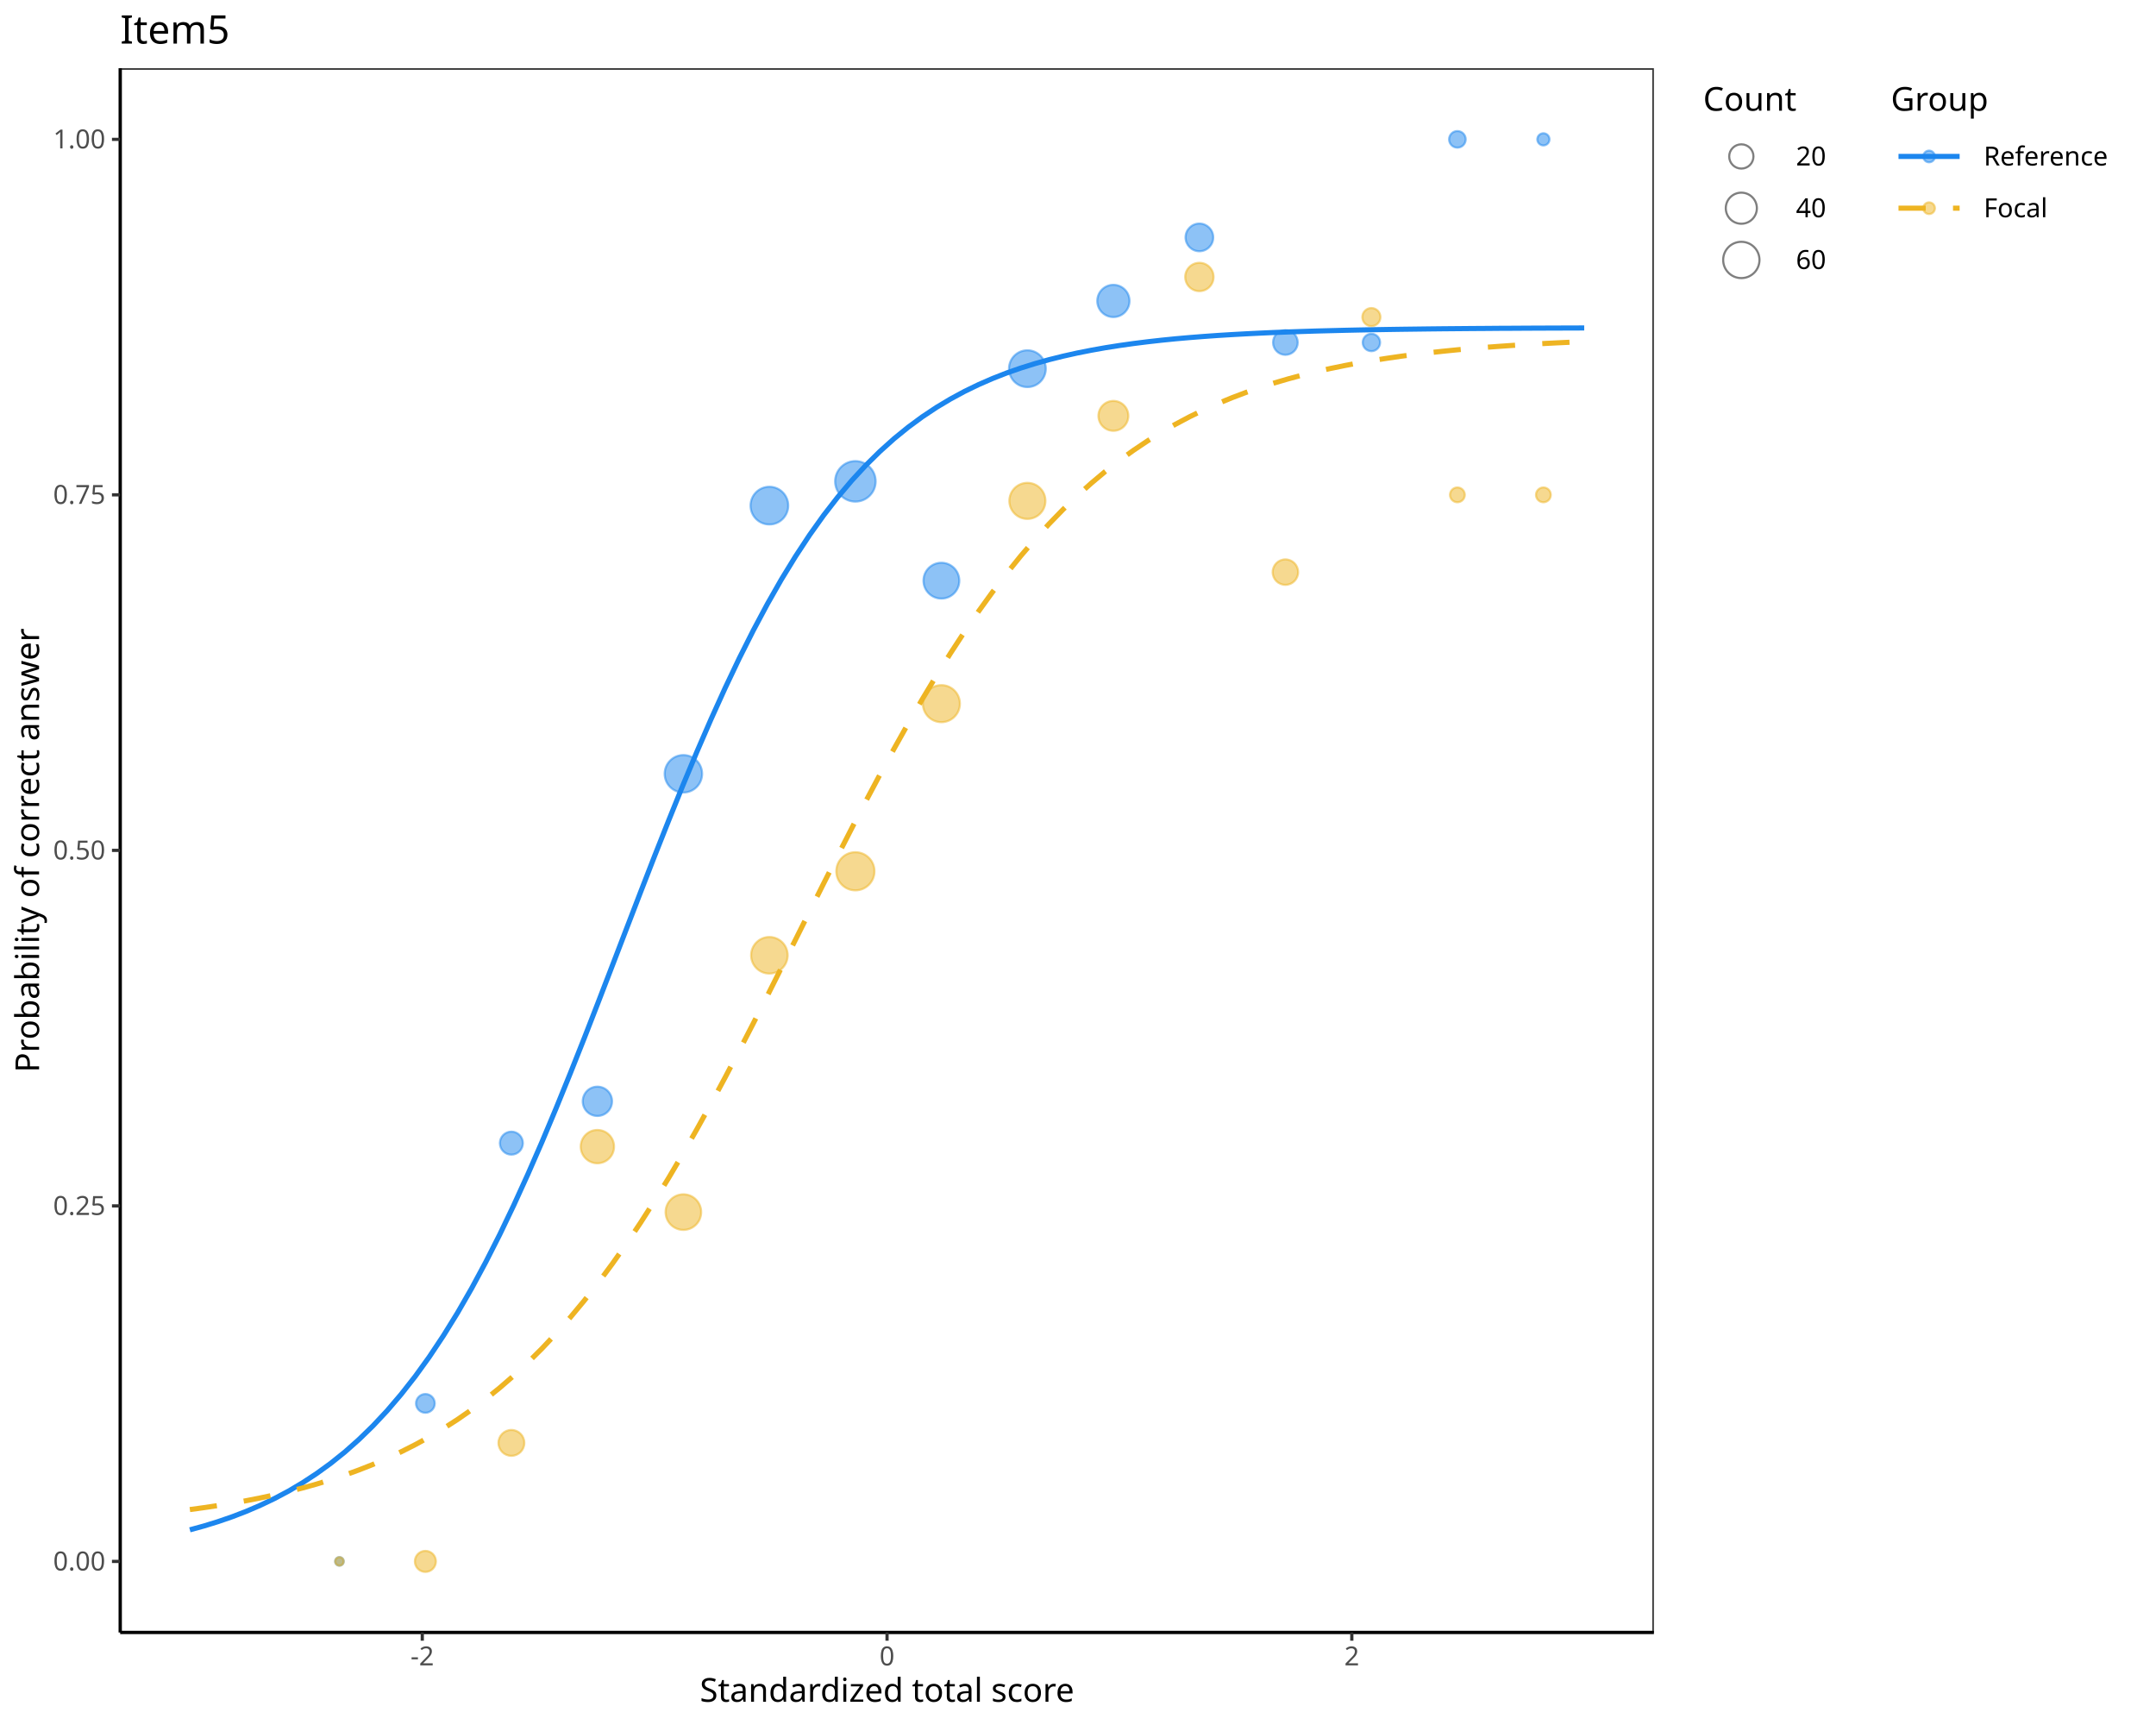
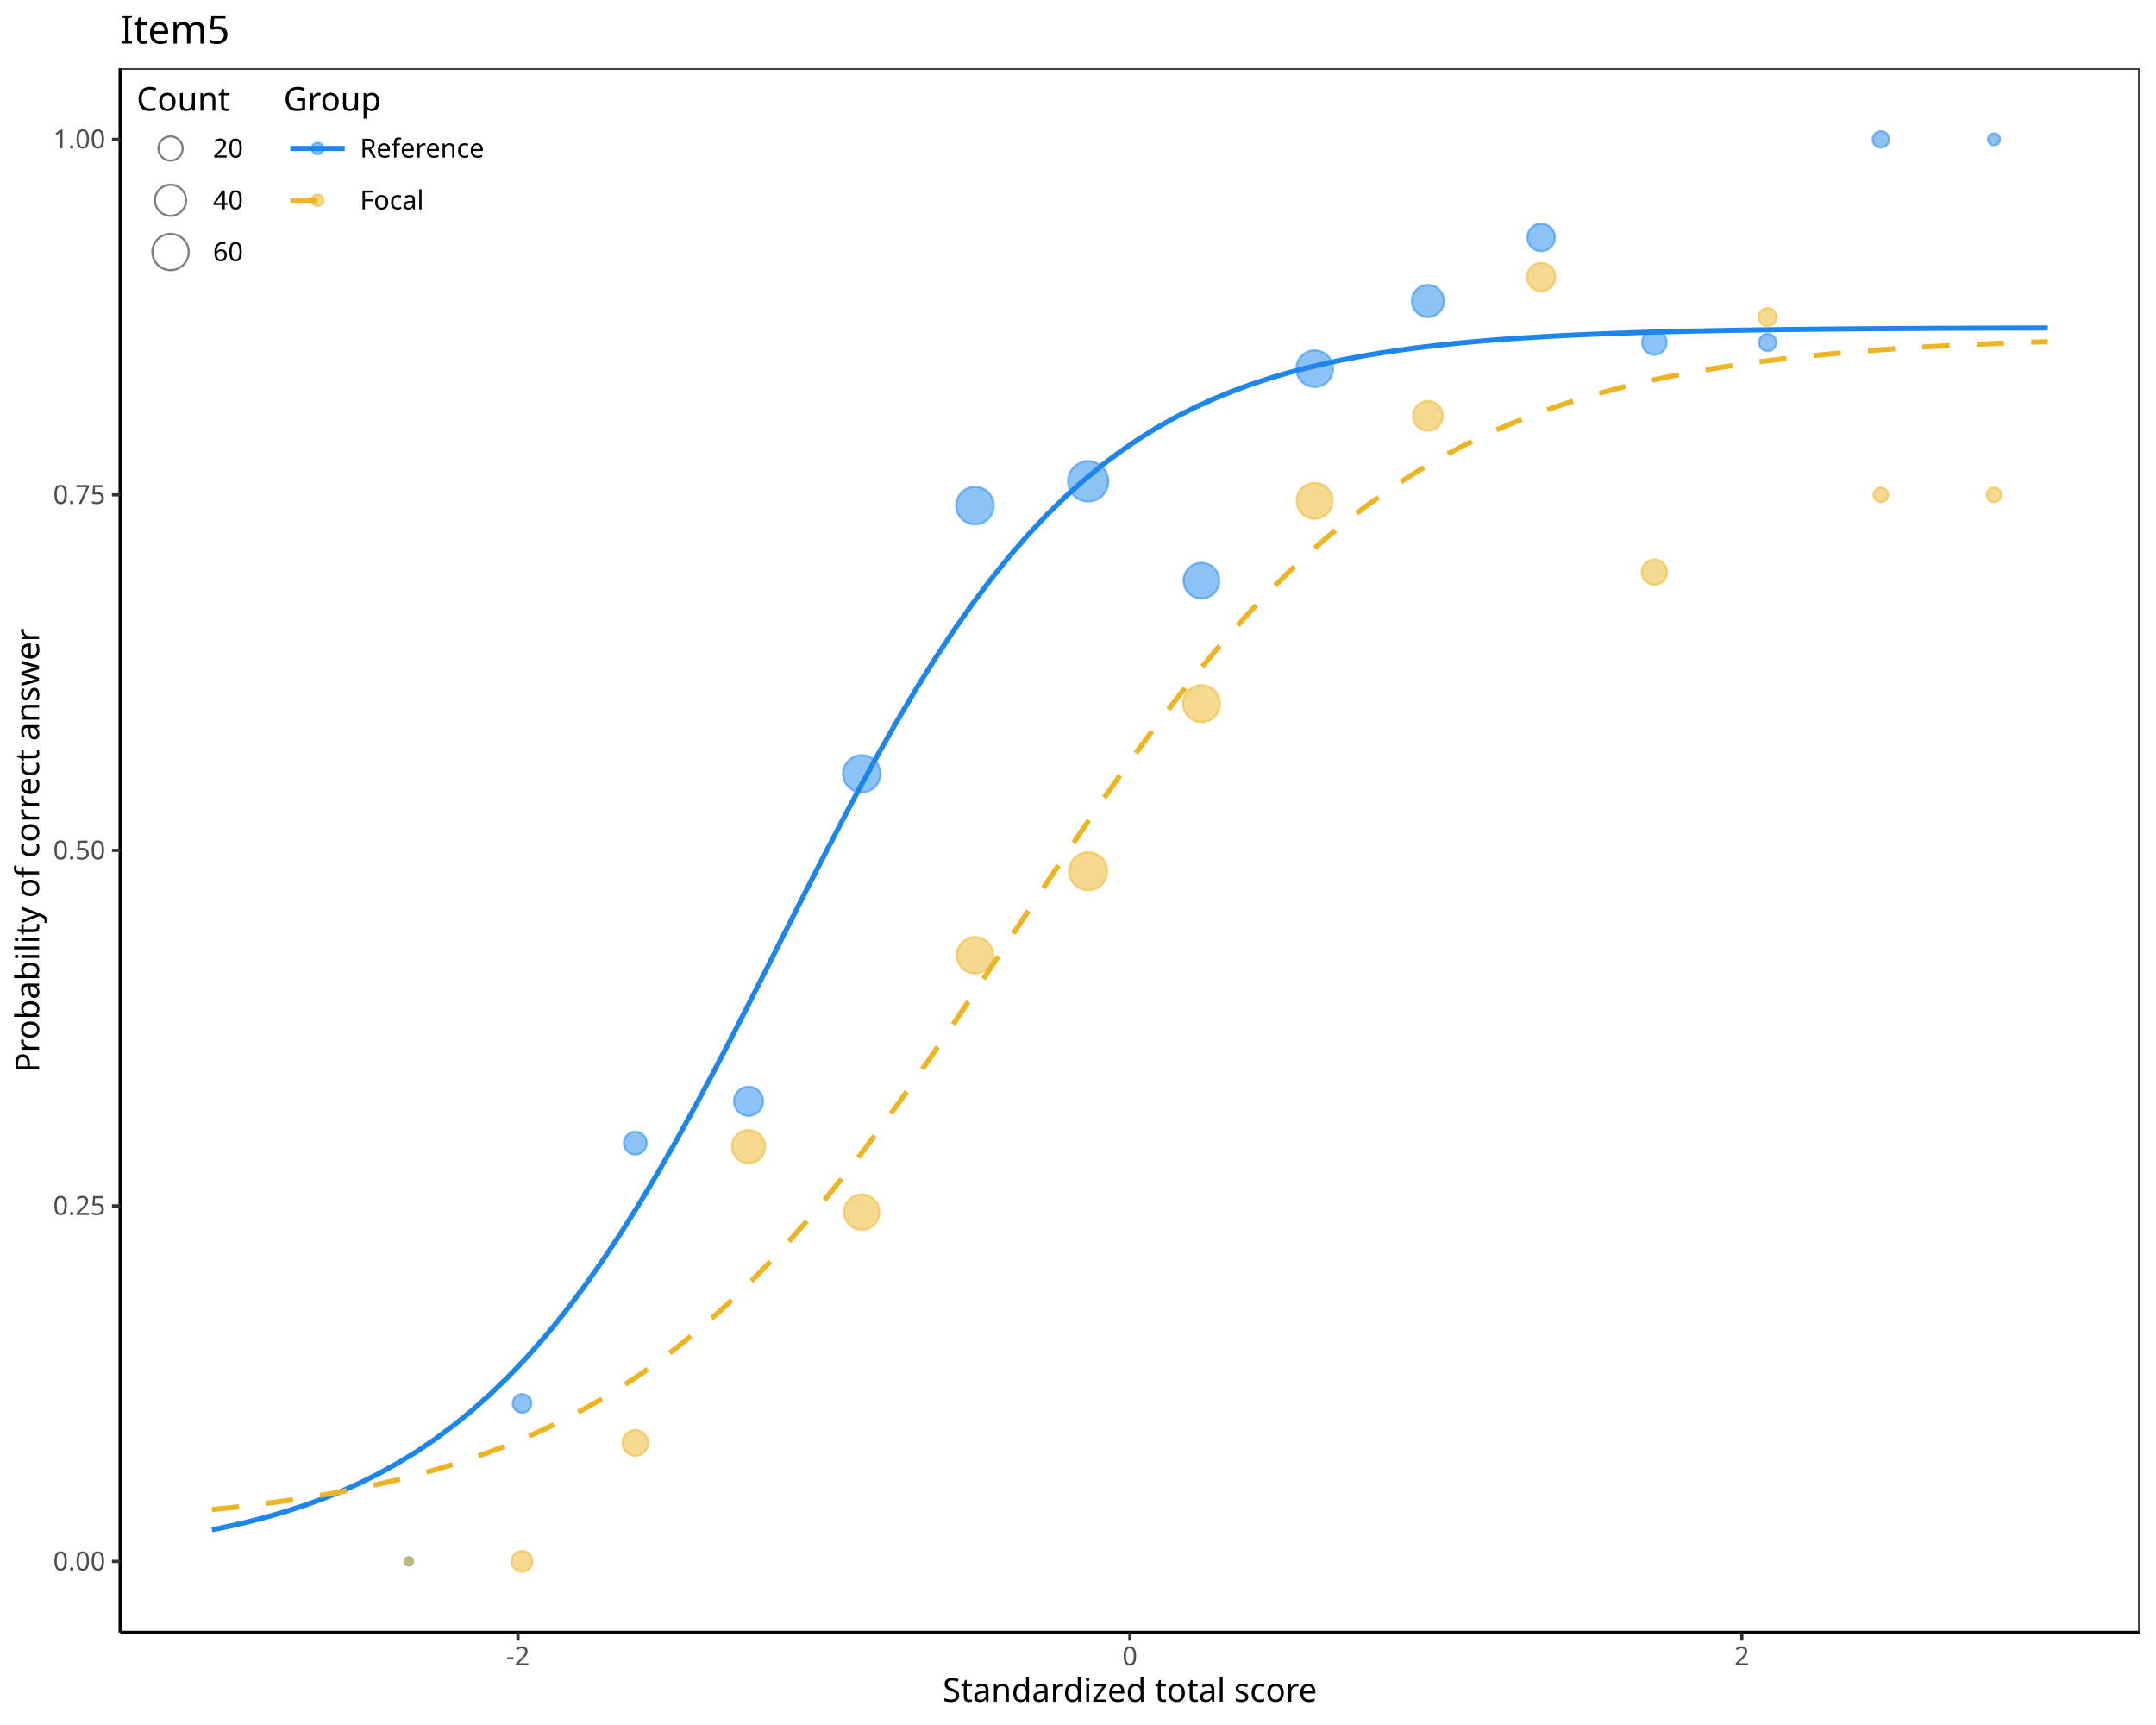
<svg xmlns="http://www.w3.org/2000/svg" class="svglite" data-engine-version="2.0" width="720.00pt" height="576.00pt" viewBox="0 0 720.00 576.00">
  <defs>
    <style type="text/css">
    .svglite line, .svglite polyline, .svglite polygon, .svglite path, .svglite rect, .svglite circle {
      fill: none;
      stroke: #000000;
      stroke-linecap: round;
      stroke-linejoin: round;
      stroke-miterlimit: 10.00;
    }
  </style>
  </defs>
  <rect width="100%" height="100%" style="stroke: none; fill: #FFFFFF;" />
  <defs>
    <clipPath id="cpMC4wMHw3MjAuMDB8MC4wMHw1NzYuMDA=">
      <rect x="0.00" y="0.00" width="720.00" height="576.00" />
    </clipPath>
  </defs>
  <g clip-path="url(#cpMC4wMHw3MjAuMDB8MC4wMHw1NzYuMDA=)">
    <rect x="0.00" y="0.00" width="720.00" height="576.00" style="stroke-width: 1.07; stroke: none;" />
  </g>
  <defs>
-     <clipPath id="cpNDAuMTN8NTUyLjMzfDIyLjc4fDU0NS4xMQ==">
-       <rect x="40.13" y="22.78" width="512.19" height="522.33" />
+     <clipPath id="cpNDAuMTN8NzE0LjUyfDIyLjc4fDU0NS4xMQ==">
+       <rect x="40.13" y="22.78" width="674.39" height="522.33" />
    </clipPath>
  </defs>
-   <g clip-path="url(#cpNDAuMTN8NTUyLjMzfDIyLjc4fDU0NS4xMQ==)">
-     <rect x="40.13" y="22.78" width="512.19" height="522.33" style="stroke-width: 1.07; stroke: none; fill: #FFFFFF;" />
-     <polyline points="63.41,510.83 68.12,509.54 72.82,508.09 77.52,506.47 82.23,504.66 86.93,502.64 91.63,500.40 96.34,497.90 101.04,495.12 105.74,492.03 110.45,488.62 115.15,484.85 119.85,480.68 124.56,476.10 129.26,471.08 133.96,465.58 138.67,459.58 143.37,453.07 148.07,446.01 152.78,438.40 157.48,430.23 162.18,421.50 166.89,412.22 171.59,402.40 176.29,392.08 181.00,381.29 185.70,370.08 190.40,358.52 195.11,346.66 199.81,334.58 204.51,322.37 209.22,310.11 213.92,297.89 218.62,285.79 223.33,273.90 228.03,262.28 232.73,251.02 237.44,240.17 242.14,229.78 246.84,219.89 251.55,210.53 256.25,201.72 260.95,193.47 265.66,185.79 270.36,178.65 275.06,172.06 279.77,165.99 284.47,160.43 289.17,155.34 293.88,150.70 298.58,146.48 303.29,142.65 307.99,139.19 312.69,136.06 317.40,133.24 322.10,130.70 326.80,128.42 331.51,126.37 336.21,124.53 340.91,122.89 345.62,121.42 350.32,120.10 355.02,118.93 359.73,117.88 364.43,116.95 369.13,116.11 373.84,115.37 378.54,114.71 383.24,114.12 387.95,113.59 392.65,113.12 397.35,112.71 402.06,112.34 406.76,112.01 411.46,111.72 416.17,111.46 420.87,111.23 425.57,111.02 430.28,110.84 434.98,110.68 439.68,110.53 444.39,110.41 449.09,110.29 453.79,110.19 458.50,110.10 463.20,110.02 467.90,109.95 472.61,109.89 477.31,109.83 482.01,109.78 486.72,109.74 491.42,109.70 496.12,109.67 500.83,109.63 505.53,109.61 510.23,109.58 514.94,109.56 519.64,109.54 524.34,109.53 529.05,109.51 " style="stroke-width: 1.71; stroke: #1C86EE; stroke-linecap: butt;" />
-     <polyline points="63.41,504.06 68.12,503.42 72.82,502.72 77.52,501.95 82.23,501.10 86.93,500.18 91.63,499.17 96.34,498.07 101.04,496.86 105.74,495.55 110.45,494.11 115.15,492.55 119.85,490.84 124.56,488.99 129.26,486.97 133.96,484.77 138.67,482.39 143.37,479.81 148.07,477.01 152.78,473.99 157.48,470.72 162.18,467.20 166.89,463.40 171.59,459.33 176.29,454.96 181.00,450.28 185.70,445.28 190.40,439.96 195.11,434.30 199.81,428.30 204.51,421.96 209.22,415.29 213.92,408.27 218.62,400.93 223.33,393.27 228.03,385.30 232.73,377.05 237.44,368.54 242.14,359.80 246.84,350.86 251.55,341.74 256.25,332.50 260.95,323.16 265.66,313.77 270.36,304.36 275.06,294.99 279.77,285.69 284.47,276.51 289.17,267.47 293.88,258.62 298.58,249.99 303.29,241.60 307.99,233.49 312.69,225.67 317.40,218.16 322.10,210.97 326.80,204.12 331.51,197.61 336.21,191.44 340.91,185.60 345.62,180.11 350.32,174.95 355.02,170.11 359.73,165.58 364.43,161.35 369.13,157.41 373.84,153.75 378.54,150.36 383.24,147.21 387.95,144.30 392.65,141.61 397.35,139.12 402.06,136.83 406.76,134.73 411.46,132.79 416.17,131.01 420.87,129.37 425.57,127.87 430.28,126.49 434.98,125.23 439.68,124.08 444.39,123.02 449.09,122.06 453.79,121.17 458.50,120.37 463.20,119.63 467.90,118.95 472.61,118.34 477.31,117.78 482.01,117.27 486.72,116.80 491.42,116.37 496.12,115.98 500.83,115.63 505.53,115.31 510.23,115.01 514.94,114.74 519.64,114.50 524.34,114.28 529.05,114.08 " style="stroke-width: 1.71; stroke: #EEB422; stroke-dasharray: 9.10,9.10; stroke-linecap: butt;" />
-     <circle cx="113.35" cy="521.37" r="1.42" style="stroke-width: 0.71; stroke: #1C86EE; stroke-opacity: 0.50; fill: #1C86EE; fill-opacity: 0.50;" />
-     <circle cx="142.06" cy="468.61" r="3.13" style="stroke-width: 0.71; stroke: #1C86EE; stroke-opacity: 0.50; fill: #1C86EE; fill-opacity: 0.50;" />
-     <circle cx="170.78" cy="381.71" r="3.84" style="stroke-width: 0.71; stroke: #1C86EE; stroke-opacity: 0.50; fill: #1C86EE; fill-opacity: 0.50;" />
-     <circle cx="199.50" cy="367.74" r="4.89" style="stroke-width: 0.71; stroke: #1C86EE; stroke-opacity: 0.50; fill: #1C86EE; fill-opacity: 0.50;" />
-     <circle cx="228.22" cy="258.38" r="6.25" style="stroke-width: 0.71; stroke: #1C86EE; stroke-opacity: 0.50; fill: #1C86EE; fill-opacity: 0.50;" />
-     <circle cx="256.94" cy="168.83" r="6.29" style="stroke-width: 0.71; stroke: #1C86EE; stroke-opacity: 0.50; fill: #1C86EE; fill-opacity: 0.50;" />
-     <circle cx="285.66" cy="160.73" r="6.76" style="stroke-width: 0.71; stroke: #1C86EE; stroke-opacity: 0.50; fill: #1C86EE; fill-opacity: 0.50;" />
-     <circle cx="314.38" cy="193.89" r="5.98" style="stroke-width: 0.71; stroke: #1C86EE; stroke-opacity: 0.50; fill: #1C86EE; fill-opacity: 0.50;" />
-     <circle cx="343.10" cy="123.11" r="6.14" style="stroke-width: 0.71; stroke: #1C86EE; stroke-opacity: 0.50; fill: #1C86EE; fill-opacity: 0.50;" />
-     <circle cx="371.82" cy="100.49" r="5.38" style="stroke-width: 0.71; stroke: #1C86EE; stroke-opacity: 0.50; fill: #1C86EE; fill-opacity: 0.50;" />
-     <circle cx="400.54" cy="79.27" r="4.62" style="stroke-width: 0.71; stroke: #1C86EE; stroke-opacity: 0.50; fill: #1C86EE; fill-opacity: 0.50;" />
-     <circle cx="429.26" cy="114.36" r="4.12" style="stroke-width: 0.71; stroke: #1C86EE; stroke-opacity: 0.50; fill: #1C86EE; fill-opacity: 0.50;" />
-     <circle cx="457.98" cy="114.36" r="2.90" style="stroke-width: 0.71; stroke: #1C86EE; stroke-opacity: 0.50; fill: #1C86EE; fill-opacity: 0.50;" />
-     <circle cx="486.70" cy="46.53" r="2.77" style="stroke-width: 0.71; stroke: #1C86EE; stroke-opacity: 0.50; fill: #1C86EE; fill-opacity: 0.50;" />
-     <circle cx="515.42" cy="46.53" r="2.03" style="stroke-width: 0.71; stroke: #1C86EE; stroke-opacity: 0.50; fill: #1C86EE; fill-opacity: 0.50;" />
-     <circle cx="113.35" cy="521.37" r="1.42" style="stroke-width: 0.71; stroke: #EEB422; stroke-opacity: 0.50; fill: #EEB422; fill-opacity: 0.50;" />
-     <circle cx="142.06" cy="521.37" r="3.51" style="stroke-width: 0.71; stroke: #EEB422; stroke-opacity: 0.50; fill: #EEB422; fill-opacity: 0.50;" />
-     <circle cx="170.78" cy="481.80" r="4.32" style="stroke-width: 0.71; stroke: #EEB422; stroke-opacity: 0.50; fill: #EEB422; fill-opacity: 0.50;" />
-     <circle cx="199.50" cy="382.87" r="5.56" style="stroke-width: 0.71; stroke: #EEB422; stroke-opacity: 0.50; fill: #EEB422; fill-opacity: 0.50;" />
-     <circle cx="228.22" cy="404.74" r="5.94" style="stroke-width: 0.71; stroke: #EEB422; stroke-opacity: 0.50; fill: #EEB422; fill-opacity: 0.50;" />
-     <circle cx="256.94" cy="318.98" r="6.10" style="stroke-width: 0.71; stroke: #EEB422; stroke-opacity: 0.50; fill: #EEB422; fill-opacity: 0.50;" />
-     <circle cx="285.66" cy="290.93" r="6.37" style="stroke-width: 0.71; stroke: #EEB422; stroke-opacity: 0.50; fill: #EEB422; fill-opacity: 0.50;" />
-     <circle cx="314.38" cy="234.96" r="6.18" style="stroke-width: 0.71; stroke: #EEB422; stroke-opacity: 0.50; fill: #EEB422; fill-opacity: 0.50;" />
-     <circle cx="343.10" cy="167.25" r="6.02" style="stroke-width: 0.71; stroke: #EEB422; stroke-opacity: 0.50; fill: #EEB422; fill-opacity: 0.50;" />
-     <circle cx="371.82" cy="138.86" r="4.99" style="stroke-width: 0.71; stroke: #EEB422; stroke-opacity: 0.50; fill: #EEB422; fill-opacity: 0.50;" />
-     <circle cx="400.54" cy="92.48" r="4.73" style="stroke-width: 0.71; stroke: #EEB422; stroke-opacity: 0.50; fill: #EEB422; fill-opacity: 0.50;" />
-     <circle cx="429.26" cy="191.04" r="4.25" style="stroke-width: 0.71; stroke: #EEB422; stroke-opacity: 0.50; fill: #EEB422; fill-opacity: 0.50;" />
-     <circle cx="457.98" cy="105.88" r="3.02" style="stroke-width: 0.71; stroke: #EEB422; stroke-opacity: 0.50; fill: #EEB422; fill-opacity: 0.50;" />
-     <circle cx="486.70" cy="165.24" r="2.47" style="stroke-width: 0.71; stroke: #EEB422; stroke-opacity: 0.50; fill: #EEB422; fill-opacity: 0.50;" />
-     <circle cx="515.42" cy="165.24" r="2.47" style="stroke-width: 0.71; stroke: #EEB422; stroke-opacity: 0.50; fill: #EEB422; fill-opacity: 0.50;" />
-     <rect x="40.13" y="22.78" width="512.19" height="522.33" style="stroke-width: 1.07; stroke: #333333;" />
+   <g clip-path="url(#cpNDAuMTN8NzE0LjUyfDIyLjc4fDU0NS4xMQ==)">
+     <rect x="40.13" y="22.78" width="674.39" height="522.33" style="stroke-width: 1.07; stroke: none; fill: #FFFFFF;" />
+     <polyline points="70.79,510.83 76.98,509.54 83.17,508.09 89.36,506.47 95.56,504.66 101.75,502.64 107.94,500.40 114.14,497.90 120.33,495.12 126.52,492.03 132.71,488.62 138.91,484.85 145.10,480.68 151.29,476.10 157.48,471.08 163.68,465.58 169.87,459.58 176.06,453.07 182.26,446.01 188.45,438.40 194.64,430.23 200.83,421.50 207.03,412.22 213.22,402.40 219.41,392.08 225.60,381.29 231.80,370.08 237.99,358.52 244.18,346.66 250.38,334.58 256.57,322.37 262.76,310.11 268.95,297.89 275.15,285.79 281.34,273.90 287.53,262.28 293.72,251.02 299.92,240.17 306.11,229.78 312.30,219.89 318.50,210.53 324.69,201.72 330.88,193.47 337.07,185.79 343.27,178.65 349.46,172.06 355.65,165.99 361.84,160.43 368.04,155.34 374.23,150.70 380.42,146.48 386.62,142.65 392.81,139.19 399.00,136.06 405.19,133.24 411.39,130.70 417.58,128.42 423.77,126.37 429.96,124.53 436.16,122.89 442.35,121.42 448.54,120.10 454.74,118.93 460.93,117.88 467.12,116.95 473.31,116.11 479.51,115.37 485.70,114.71 491.89,114.12 498.08,113.59 504.28,113.12 510.47,112.71 516.66,112.34 522.86,112.01 529.05,111.72 535.24,111.46 541.43,111.23 547.63,111.02 553.82,110.84 560.01,110.68 566.20,110.53 572.40,110.41 578.59,110.29 584.78,110.19 590.98,110.10 597.17,110.02 603.36,109.95 609.55,109.89 615.75,109.83 621.94,109.78 628.13,109.74 634.32,109.70 640.52,109.67 646.71,109.63 652.90,109.61 659.10,109.58 665.29,109.56 671.48,109.54 677.67,109.53 683.87,109.51 " style="stroke-width: 1.71; stroke: #1C86EE; stroke-linecap: butt;" />
+     <polyline points="70.79,504.06 76.98,503.42 83.17,502.72 89.36,501.95 95.56,501.10 101.75,500.18 107.94,499.17 114.14,498.07 120.33,496.86 126.52,495.55 132.71,494.11 138.91,492.55 145.10,490.84 151.29,488.99 157.48,486.97 163.68,484.77 169.87,482.39 176.06,479.81 182.26,477.01 188.45,473.99 194.64,470.72 200.83,467.20 207.03,463.40 213.22,459.33 219.41,454.96 225.60,450.28 231.80,445.28 237.99,439.96 244.18,434.30 250.38,428.30 256.57,421.96 262.76,415.29 268.95,408.27 275.15,400.93 281.34,393.27 287.53,385.30 293.72,377.05 299.92,368.54 306.11,359.80 312.30,350.86 318.50,341.74 324.69,332.50 330.88,323.16 337.07,313.77 343.27,304.36 349.46,294.99 355.65,285.69 361.84,276.51 368.04,267.47 374.23,258.62 380.42,249.99 386.62,241.60 392.81,233.49 399.00,225.67 405.19,218.16 411.39,210.97 417.58,204.12 423.77,197.61 429.96,191.44 436.16,185.60 442.35,180.11 448.54,174.95 454.74,170.11 460.93,165.58 467.12,161.35 473.31,157.41 479.51,153.75 485.70,150.36 491.89,147.21 498.08,144.30 504.28,141.61 510.47,139.12 516.66,136.83 522.86,134.73 529.05,132.79 535.24,131.01 541.43,129.37 547.63,127.87 553.82,126.49 560.01,125.23 566.20,124.08 572.40,123.02 578.59,122.06 584.78,121.17 590.98,120.37 597.17,119.63 603.36,118.95 609.55,118.34 615.75,117.78 621.94,117.27 628.13,116.80 634.32,116.37 640.52,115.98 646.71,115.63 652.90,115.31 659.10,115.01 665.29,114.74 671.48,114.50 677.67,114.28 683.87,114.08 " style="stroke-width: 1.71; stroke: #EEB422; stroke-dasharray: 9.10,9.10; stroke-linecap: butt;" />
+     <circle cx="136.53" cy="521.37" r="1.42" style="stroke-width: 0.71; stroke: #1C86EE; stroke-opacity: 0.50; fill: #1C86EE; fill-opacity: 0.50;" />
+     <circle cx="174.34" cy="468.61" r="3.13" style="stroke-width: 0.71; stroke: #1C86EE; stroke-opacity: 0.50; fill: #1C86EE; fill-opacity: 0.50;" />
+     <circle cx="212.16" cy="381.71" r="3.84" style="stroke-width: 0.71; stroke: #1C86EE; stroke-opacity: 0.50; fill: #1C86EE; fill-opacity: 0.50;" />
+     <circle cx="249.97" cy="367.74" r="4.89" style="stroke-width: 0.71; stroke: #1C86EE; stroke-opacity: 0.50; fill: #1C86EE; fill-opacity: 0.50;" />
+     <circle cx="287.78" cy="258.38" r="6.25" style="stroke-width: 0.71; stroke: #1C86EE; stroke-opacity: 0.50; fill: #1C86EE; fill-opacity: 0.50;" />
+     <circle cx="325.60" cy="168.83" r="6.29" style="stroke-width: 0.71; stroke: #1C86EE; stroke-opacity: 0.50; fill: #1C86EE; fill-opacity: 0.50;" />
+     <circle cx="363.41" cy="160.73" r="6.76" style="stroke-width: 0.71; stroke: #1C86EE; stroke-opacity: 0.50; fill: #1C86EE; fill-opacity: 0.50;" />
+     <circle cx="401.22" cy="193.89" r="5.98" style="stroke-width: 0.71; stroke: #1C86EE; stroke-opacity: 0.50; fill: #1C86EE; fill-opacity: 0.50;" />
+     <circle cx="439.04" cy="123.11" r="6.14" style="stroke-width: 0.71; stroke: #1C86EE; stroke-opacity: 0.50; fill: #1C86EE; fill-opacity: 0.50;" />
+     <circle cx="476.85" cy="100.49" r="5.38" style="stroke-width: 0.71; stroke: #1C86EE; stroke-opacity: 0.50; fill: #1C86EE; fill-opacity: 0.50;" />
+     <circle cx="514.67" cy="79.27" r="4.62" style="stroke-width: 0.71; stroke: #1C86EE; stroke-opacity: 0.50; fill: #1C86EE; fill-opacity: 0.50;" />
+     <circle cx="552.48" cy="114.36" r="4.12" style="stroke-width: 0.71; stroke: #1C86EE; stroke-opacity: 0.50; fill: #1C86EE; fill-opacity: 0.50;" />
+     <circle cx="590.29" cy="114.36" r="2.90" style="stroke-width: 0.71; stroke: #1C86EE; stroke-opacity: 0.50; fill: #1C86EE; fill-opacity: 0.50;" />
+     <circle cx="628.11" cy="46.53" r="2.77" style="stroke-width: 0.71; stroke: #1C86EE; stroke-opacity: 0.50; fill: #1C86EE; fill-opacity: 0.50;" />
+     <circle cx="665.92" cy="46.53" r="2.03" style="stroke-width: 0.71; stroke: #1C86EE; stroke-opacity: 0.50; fill: #1C86EE; fill-opacity: 0.50;" />
+     <circle cx="136.53" cy="521.37" r="1.42" style="stroke-width: 0.71; stroke: #EEB422; stroke-opacity: 0.50; fill: #EEB422; fill-opacity: 0.50;" />
+     <circle cx="174.34" cy="521.37" r="3.51" style="stroke-width: 0.71; stroke: #EEB422; stroke-opacity: 0.50; fill: #EEB422; fill-opacity: 0.50;" />
+     <circle cx="212.16" cy="481.80" r="4.32" style="stroke-width: 0.71; stroke: #EEB422; stroke-opacity: 0.50; fill: #EEB422; fill-opacity: 0.50;" />
+     <circle cx="249.97" cy="382.87" r="5.56" style="stroke-width: 0.71; stroke: #EEB422; stroke-opacity: 0.50; fill: #EEB422; fill-opacity: 0.50;" />
+     <circle cx="287.78" cy="404.74" r="5.94" style="stroke-width: 0.71; stroke: #EEB422; stroke-opacity: 0.50; fill: #EEB422; fill-opacity: 0.50;" />
+     <circle cx="325.60" cy="318.98" r="6.10" style="stroke-width: 0.71; stroke: #EEB422; stroke-opacity: 0.50; fill: #EEB422; fill-opacity: 0.50;" />
+     <circle cx="363.41" cy="290.93" r="6.37" style="stroke-width: 0.71; stroke: #EEB422; stroke-opacity: 0.50; fill: #EEB422; fill-opacity: 0.50;" />
+     <circle cx="401.22" cy="234.96" r="6.18" style="stroke-width: 0.71; stroke: #EEB422; stroke-opacity: 0.50; fill: #EEB422; fill-opacity: 0.50;" />
+     <circle cx="439.04" cy="167.25" r="6.02" style="stroke-width: 0.71; stroke: #EEB422; stroke-opacity: 0.50; fill: #EEB422; fill-opacity: 0.50;" />
+     <circle cx="476.85" cy="138.86" r="4.99" style="stroke-width: 0.71; stroke: #EEB422; stroke-opacity: 0.50; fill: #EEB422; fill-opacity: 0.50;" />
+     <circle cx="514.67" cy="92.48" r="4.73" style="stroke-width: 0.71; stroke: #EEB422; stroke-opacity: 0.50; fill: #EEB422; fill-opacity: 0.50;" />
+     <circle cx="552.48" cy="191.04" r="4.25" style="stroke-width: 0.71; stroke: #EEB422; stroke-opacity: 0.50; fill: #EEB422; fill-opacity: 0.50;" />
+     <circle cx="590.29" cy="105.88" r="3.02" style="stroke-width: 0.71; stroke: #EEB422; stroke-opacity: 0.50; fill: #EEB422; fill-opacity: 0.50;" />
+     <circle cx="628.11" cy="165.24" r="2.47" style="stroke-width: 0.71; stroke: #EEB422; stroke-opacity: 0.50; fill: #EEB422; fill-opacity: 0.50;" />
+     <circle cx="665.92" cy="165.24" r="2.47" style="stroke-width: 0.71; stroke: #EEB422; stroke-opacity: 0.50; fill: #EEB422; fill-opacity: 0.50;" />
+     <rect x="40.13" y="22.78" width="674.39" height="522.33" style="stroke-width: 1.07; stroke: #333333;" />
  </g>
  <g clip-path="url(#cpMC4wMHw3MjAuMDB8MC4wMHw1NzYuMDA=)">
    <polyline points="40.13,545.11 40.13,22.78 " style="stroke-width: 1.07; stroke-linecap: butt;" />
    <text x="35.20" y="524.40" text-anchor="end" style="font-size: 8.80px; fill: #4D4D4D; font-family: sans;" textLength="17.13px" lengthAdjust="spacingAndGlyphs">0.00</text>
    <text x="35.20" y="405.69" text-anchor="end" style="font-size: 8.80px; fill: #4D4D4D; font-family: sans;" textLength="17.13px" lengthAdjust="spacingAndGlyphs">0.25</text>
    <text x="35.20" y="286.98" text-anchor="end" style="font-size: 8.80px; fill: #4D4D4D; font-family: sans;" textLength="17.13px" lengthAdjust="spacingAndGlyphs">0.50</text>
    <text x="35.20" y="168.26" text-anchor="end" style="font-size: 8.80px; fill: #4D4D4D; font-family: sans;" textLength="17.13px" lengthAdjust="spacingAndGlyphs">0.75</text>
    <text x="35.20" y="49.55" text-anchor="end" style="font-size: 8.80px; fill: #4D4D4D; font-family: sans;" textLength="17.13px" lengthAdjust="spacingAndGlyphs">1.00</text>
    <polyline points="37.39,521.37 40.13,521.37 " style="stroke-width: 1.07; stroke: #333333; stroke-linecap: butt;" />
    <polyline points="37.39,402.66 40.13,402.66 " style="stroke-width: 1.07; stroke: #333333; stroke-linecap: butt;" />
    <polyline points="37.39,283.95 40.13,283.95 " style="stroke-width: 1.07; stroke: #333333; stroke-linecap: butt;" />
    <polyline points="37.39,165.24 40.13,165.24 " style="stroke-width: 1.07; stroke: #333333; stroke-linecap: butt;" />
    <polyline points="37.39,46.53 40.13,46.53 " style="stroke-width: 1.07; stroke: #333333; stroke-linecap: butt;" />
-     <polyline points="40.13,545.11 552.33,545.11 " style="stroke-width: 1.07; stroke-linecap: butt;" />
-     <polyline points="141.02,547.85 141.02,545.11 " style="stroke-width: 1.07; stroke: #333333; stroke-linecap: butt;" />
-     <polyline points="296.23,547.85 296.23,545.11 " style="stroke-width: 1.07; stroke: #333333; stroke-linecap: butt;" />
-     <polyline points="451.44,547.85 451.44,545.11 " style="stroke-width: 1.07; stroke: #333333; stroke-linecap: butt;" />
-     <text x="141.02" y="556.10" text-anchor="middle" style="font-size: 8.80px; fill: #4D4D4D; font-family: sans;" textLength="7.82px" lengthAdjust="spacingAndGlyphs">-2</text>
-     <text x="296.23" y="556.10" text-anchor="middle" style="font-size: 8.80px; fill: #4D4D4D; font-family: sans;" textLength="4.89px" lengthAdjust="spacingAndGlyphs">0</text>
-     <text x="451.44" y="556.10" text-anchor="middle" style="font-size: 8.80px; fill: #4D4D4D; font-family: sans;" textLength="4.89px" lengthAdjust="spacingAndGlyphs">2</text>
-     <text x="296.23" y="568.24" text-anchor="middle" style="font-size: 11.00px; font-family: sans;" textLength="118.64px" lengthAdjust="spacingAndGlyphs">Standardized total score</text>
+     <polyline points="40.13,545.11 714.52,545.11 " style="stroke-width: 1.07; stroke-linecap: butt;" />
+     <polyline points="172.97,547.85 172.97,545.11 " style="stroke-width: 1.07; stroke: #333333; stroke-linecap: butt;" />
+     <polyline points="377.33,547.85 377.33,545.11 " style="stroke-width: 1.07; stroke: #333333; stroke-linecap: butt;" />
+     <polyline points="581.69,547.85 581.69,545.11 " style="stroke-width: 1.07; stroke: #333333; stroke-linecap: butt;" />
+     <text x="172.97" y="556.10" text-anchor="middle" style="font-size: 8.80px; fill: #4D4D4D; font-family: sans;" textLength="7.82px" lengthAdjust="spacingAndGlyphs">-2</text>
+     <text x="377.33" y="556.10" text-anchor="middle" style="font-size: 8.80px; fill: #4D4D4D; font-family: sans;" textLength="4.89px" lengthAdjust="spacingAndGlyphs">0</text>
+     <text x="581.69" y="556.10" text-anchor="middle" style="font-size: 8.80px; fill: #4D4D4D; font-family: sans;" textLength="4.89px" lengthAdjust="spacingAndGlyphs">2</text>
+     <text x="377.33" y="568.24" text-anchor="middle" style="font-size: 11.00px; font-family: sans;" textLength="118.64px" lengthAdjust="spacingAndGlyphs">Standardized total score</text>
    <text transform="translate(13.05,283.95) rotate(-90)" text-anchor="middle" style="font-size: 11.00px; font-family: sans;" textLength="138.80px" lengthAdjust="spacingAndGlyphs">Probability of correct answer</text>
-     <rect x="560.30" y="19.79" width="151.23" height="84.11" style="stroke-width: 0.75; stroke: none;" />
-     <rect x="563.29" y="22.78" width="51.74" height="78.13" style="stroke-width: 1.07; stroke: none;" />
-     <text x="568.77" y="36.97" style="font-size: 11.00px; font-family: sans;" textLength="29.36px" lengthAdjust="spacingAndGlyphs">Count</text>
-     <rect x="568.77" y="43.60" width="25.51" height="17.28" style="stroke-width: 1.07; stroke: none; fill: #FFFFFF;" />
-     <circle cx="581.52" cy="52.24" r="4.05" style="stroke-width: 0.71; stroke: #000000; stroke-opacity: 0.50;" />
-     <rect x="568.77" y="60.88" width="25.51" height="17.28" style="stroke-width: 1.07; stroke: none; fill: #FFFFFF;" />
-     <circle cx="581.52" cy="69.52" r="5.19" style="stroke-width: 0.71; stroke: #000000; stroke-opacity: 0.50;" />
-     <rect x="568.77" y="78.16" width="25.51" height="17.28" style="stroke-width: 1.07; stroke: none; fill: #FFFFFF;" />
-     <circle cx="581.52" cy="86.80" r="6.06" style="stroke-width: 0.71; stroke: #000000; stroke-opacity: 0.50;" />
-     <text x="599.76" y="55.26" style="font-size: 8.80px; font-family: sans;" textLength="9.79px" lengthAdjust="spacingAndGlyphs">20</text>
-     <text x="599.76" y="72.54" style="font-size: 8.80px; font-family: sans;" textLength="9.79px" lengthAdjust="spacingAndGlyphs">40</text>
-     <text x="599.76" y="89.82" style="font-size: 8.80px; font-family: sans;" textLength="9.79px" lengthAdjust="spacingAndGlyphs">60</text>
-     <rect x="625.98" y="22.78" width="82.56" height="60.85" style="stroke-width: 1.07; stroke: none;" />
-     <text x="631.46" y="36.97" style="font-size: 11.00px; font-family: sans;" textLength="30.58px" lengthAdjust="spacingAndGlyphs">Group</text>
-     <rect x="631.46" y="43.60" width="25.51" height="17.28" style="stroke-width: 1.07; stroke: none; fill: #FFFFFF;" />
-     <line x1="634.01" y1="52.24" x2="654.42" y2="52.24" style="stroke-width: 1.71; stroke: #1C86EE; stroke-linecap: butt;" />
-     <circle cx="644.22" cy="52.24" r="1.95" style="stroke-width: 0.71; stroke: #1C86EE; stroke-opacity: 0.50; fill: #1C86EE; fill-opacity: 0.50;" />
-     <rect x="631.46" y="60.88" width="25.51" height="17.28" style="stroke-width: 1.07; stroke: none; fill: #FFFFFF;" />
-     <line x1="634.01" y1="69.52" x2="654.42" y2="69.52" style="stroke-width: 1.71; stroke: #EEB422; stroke-dasharray: 9.10,9.10; stroke-linecap: butt;" />
-     <circle cx="644.22" cy="69.52" r="1.95" style="stroke-width: 0.71; stroke: #EEB422; stroke-opacity: 0.50; fill: #EEB422; fill-opacity: 0.50;" />
-     <text x="662.46" y="55.26" style="font-size: 8.80px; font-family: sans;" textLength="40.61px" lengthAdjust="spacingAndGlyphs">Reference</text>
-     <text x="662.46" y="72.54" style="font-size: 8.80px; font-family: sans;" textLength="21.52px" lengthAdjust="spacingAndGlyphs">Focal</text>
+     <rect x="37.14" y="19.79" width="132.15" height="81.46" style="stroke-width: 0.75; stroke: none;" />
+     <rect x="40.13" y="22.78" width="46.26" height="75.49" style="stroke-width: 1.07; stroke: none;" />
+     <text x="45.61" y="36.97" style="font-size: 11.00px; font-family: sans;" textLength="29.36px" lengthAdjust="spacingAndGlyphs">Count</text>
+     <rect x="45.61" y="40.95" width="22.68" height="17.28" style="stroke-width: 1.07; stroke: none; fill: #FFFFFF;" />
+     <circle cx="56.95" cy="49.59" r="4.05" style="stroke-width: 0.71; stroke: #000000; stroke-opacity: 0.50;" />
+     <rect x="45.61" y="58.23" width="22.68" height="17.28" style="stroke-width: 1.07; stroke: none; fill: #FFFFFF;" />
+     <circle cx="56.95" cy="66.87" r="5.19" style="stroke-width: 0.71; stroke: #000000; stroke-opacity: 0.50;" />
+     <rect x="45.61" y="75.51" width="22.68" height="17.28" style="stroke-width: 1.07; stroke: none; fill: #FFFFFF;" />
+     <circle cx="56.95" cy="84.15" r="6.06" style="stroke-width: 0.71; stroke: #000000; stroke-opacity: 0.50;" />
+     <text x="71.12" y="52.62" style="font-size: 8.80px; font-family: sans;" textLength="9.79px" lengthAdjust="spacingAndGlyphs">20</text>
+     <text x="71.12" y="69.90" style="font-size: 8.80px; font-family: sans;" textLength="9.79px" lengthAdjust="spacingAndGlyphs">40</text>
+     <text x="71.12" y="87.18" style="font-size: 8.80px; font-family: sans;" textLength="9.79px" lengthAdjust="spacingAndGlyphs">60</text>
+     <rect x="89.23" y="22.78" width="77.08" height="58.21" style="stroke-width: 1.07; stroke: none;" />
+     <text x="94.71" y="36.97" style="font-size: 11.00px; font-family: sans;" textLength="30.58px" lengthAdjust="spacingAndGlyphs">Group</text>
+     <rect x="94.71" y="40.95" width="22.68" height="17.28" style="stroke-width: 1.07; stroke: none; fill: #FFFFFF;" />
+     <line x1="96.97" y1="49.59" x2="115.12" y2="49.59" style="stroke-width: 1.71; stroke: #1C86EE; stroke-linecap: butt;" />
+     <circle cx="106.05" cy="49.59" r="1.95" style="stroke-width: 0.71; stroke: #1C86EE; stroke-opacity: 0.50; fill: #1C86EE; fill-opacity: 0.50;" />
+     <rect x="94.71" y="58.23" width="22.68" height="17.28" style="stroke-width: 1.07; stroke: none; fill: #FFFFFF;" />
+     <line x1="96.97" y1="66.87" x2="115.12" y2="66.87" style="stroke-width: 1.71; stroke: #EEB422; stroke-dasharray: 9.10,9.10; stroke-linecap: butt;" />
+     <circle cx="106.05" cy="66.87" r="1.95" style="stroke-width: 0.71; stroke: #EEB422; stroke-opacity: 0.50; fill: #EEB422; fill-opacity: 0.50;" />
+     <text x="120.22" y="52.62" style="font-size: 8.80px; font-family: sans;" textLength="40.61px" lengthAdjust="spacingAndGlyphs">Reference</text>
+     <text x="120.22" y="69.90" style="font-size: 8.80px; font-family: sans;" textLength="21.52px" lengthAdjust="spacingAndGlyphs">Focal</text>
    <text x="40.13" y="14.56" style="font-size: 13.20px; font-family: sans;" textLength="33.02px" lengthAdjust="spacingAndGlyphs">Item5</text>
  </g>
</svg>
